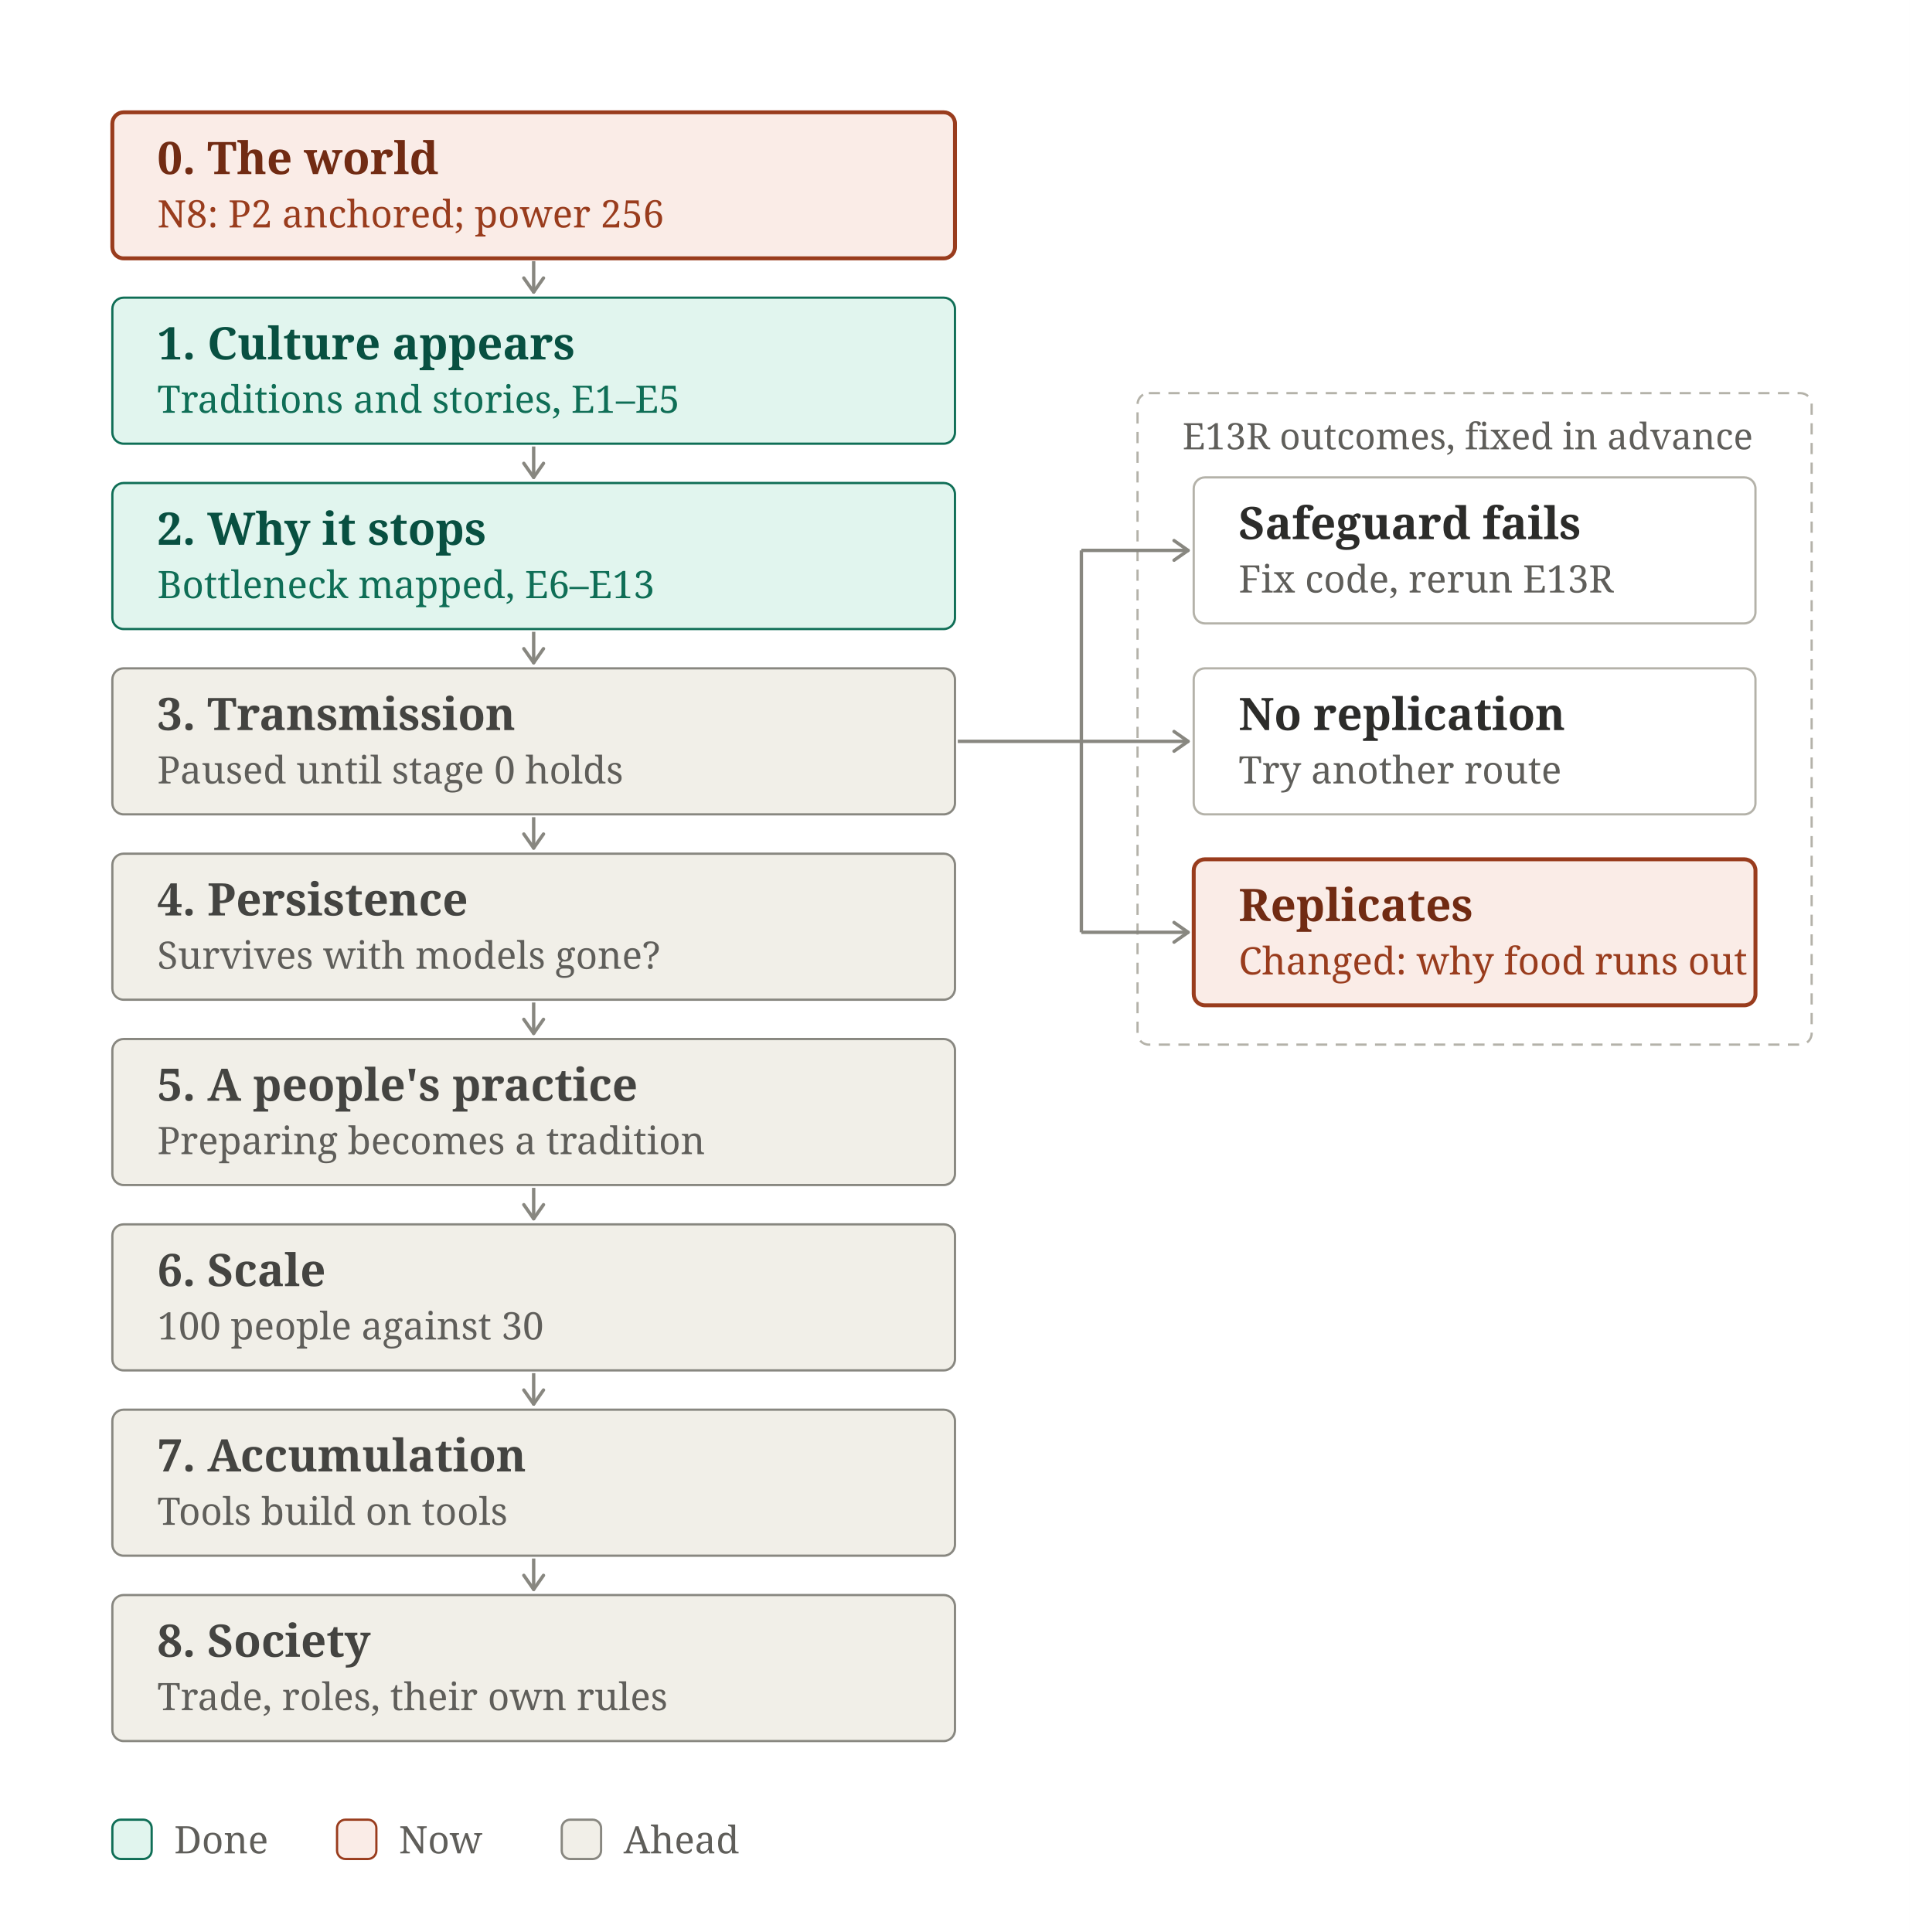
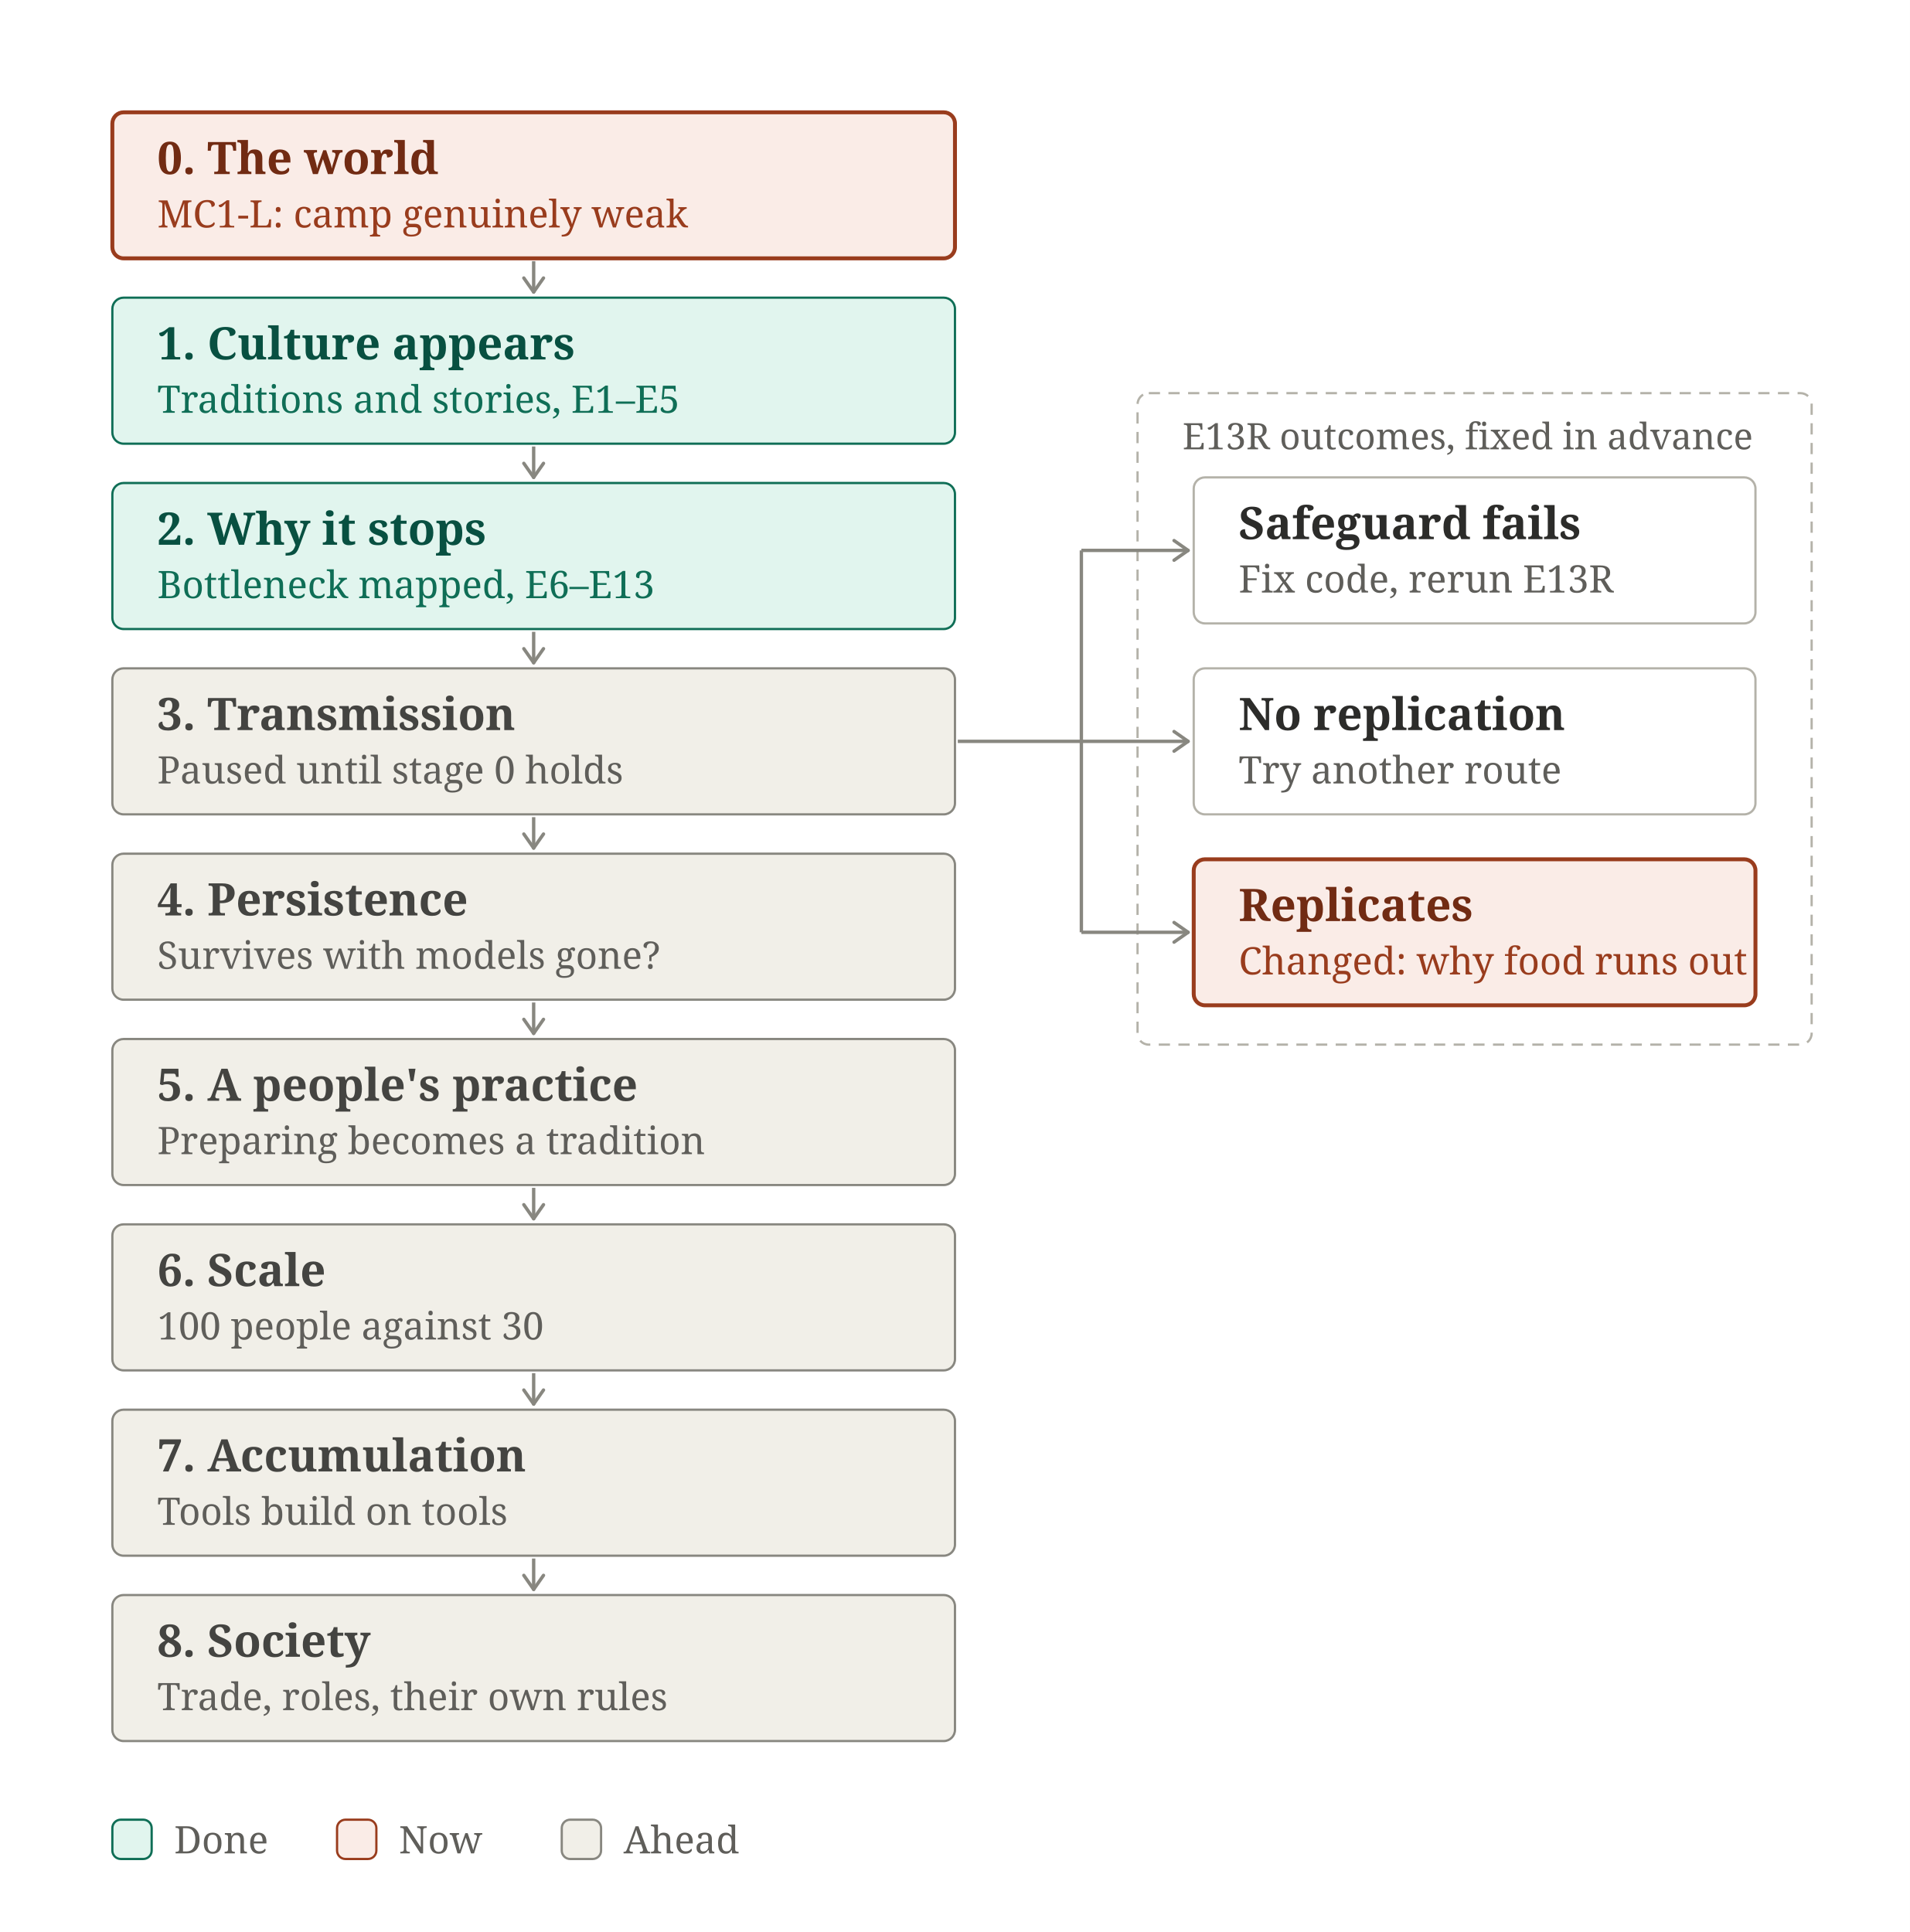
<svg xmlns="http://www.w3.org/2000/svg" width="680" height="688" viewBox="0 0 680 688" font-family="Garamond, Georgia, serif" role="img">
  <rect width="680" height="688" fill="#FFFFFF" />
  <rect x="405" y="140" width="240" height="232" rx="4" fill="none" stroke="#B4B2A9" stroke-width="0.8" stroke-dasharray="4 3" />
  <text x="421" y="160" font-size="13" fill="#5F5E5A">E13R outcomes, fixed in advance</text>
  <line x1="190" y1="93" x2="190" y2="104" stroke="#888780" stroke-width="1.2" />
  <line x1="186.5" y1="99.0" x2="190" y2="104" stroke="#888780" stroke-width="1.2" stroke-linecap="round" />
  <line x1="193.5" y1="99.0" x2="190" y2="104" stroke="#888780" stroke-width="1.2" stroke-linecap="round" />
  <line x1="190" y1="159" x2="190" y2="170" stroke="#888780" stroke-width="1.2" />
  <line x1="186.5" y1="165.0" x2="190" y2="170" stroke="#888780" stroke-width="1.2" stroke-linecap="round" />
  <line x1="193.5" y1="165.0" x2="190" y2="170" stroke="#888780" stroke-width="1.2" stroke-linecap="round" />
  <line x1="190" y1="225" x2="190" y2="236" stroke="#888780" stroke-width="1.2" />
  <line x1="186.5" y1="231.0" x2="190" y2="236" stroke="#888780" stroke-width="1.2" stroke-linecap="round" />
  <line x1="193.5" y1="231.0" x2="190" y2="236" stroke="#888780" stroke-width="1.2" stroke-linecap="round" />
  <line x1="190" y1="291" x2="190" y2="302" stroke="#888780" stroke-width="1.2" />
  <line x1="186.5" y1="297.0" x2="190" y2="302" stroke="#888780" stroke-width="1.2" stroke-linecap="round" />
  <line x1="193.5" y1="297.0" x2="190" y2="302" stroke="#888780" stroke-width="1.2" stroke-linecap="round" />
  <line x1="190" y1="357" x2="190" y2="368" stroke="#888780" stroke-width="1.2" />
  <line x1="186.5" y1="363.0" x2="190" y2="368" stroke="#888780" stroke-width="1.2" stroke-linecap="round" />
  <line x1="193.5" y1="363.0" x2="190" y2="368" stroke="#888780" stroke-width="1.2" stroke-linecap="round" />
  <line x1="190" y1="423" x2="190" y2="434" stroke="#888780" stroke-width="1.2" />
  <line x1="186.5" y1="429.0" x2="190" y2="434" stroke="#888780" stroke-width="1.2" stroke-linecap="round" />
  <line x1="193.5" y1="429.0" x2="190" y2="434" stroke="#888780" stroke-width="1.2" stroke-linecap="round" />
  <line x1="190" y1="489" x2="190" y2="500" stroke="#888780" stroke-width="1.2" />
  <line x1="186.5" y1="495.0" x2="190" y2="500" stroke="#888780" stroke-width="1.2" stroke-linecap="round" />
  <line x1="193.5" y1="495.0" x2="190" y2="500" stroke="#888780" stroke-width="1.2" stroke-linecap="round" />
  <line x1="190" y1="555" x2="190" y2="566" stroke="#888780" stroke-width="1.2" />
  <line x1="186.5" y1="561.0" x2="190" y2="566" stroke="#888780" stroke-width="1.2" stroke-linecap="round" />
  <line x1="193.5" y1="561.0" x2="190" y2="566" stroke="#888780" stroke-width="1.2" stroke-linecap="round" />
  <line x1="341" y1="264" x2="385" y2="264" stroke="#888780" stroke-width="1.2" />
  <line x1="385" y1="196" x2="385" y2="332" stroke="#888780" stroke-width="1.2" />
  <line x1="385" y1="196" x2="423" y2="196" stroke="#888780" stroke-width="1.2" />
  <line x1="418.0" y1="199.5" x2="423" y2="196" stroke="#888780" stroke-width="1.2" stroke-linecap="round" />
  <line x1="418.0" y1="192.5" x2="423" y2="196" stroke="#888780" stroke-width="1.2" stroke-linecap="round" />
  <line x1="385" y1="264" x2="423" y2="264" stroke="#888780" stroke-width="1.2" />
  <line x1="418.0" y1="267.5" x2="423" y2="264" stroke="#888780" stroke-width="1.2" stroke-linecap="round" />
  <line x1="418.0" y1="260.5" x2="423" y2="264" stroke="#888780" stroke-width="1.2" stroke-linecap="round" />
  <line x1="385" y1="332" x2="423" y2="332" stroke="#888780" stroke-width="1.2" />
  <line x1="418.0" y1="335.5" x2="423" y2="332" stroke="#888780" stroke-width="1.2" stroke-linecap="round" />
  <line x1="418.0" y1="328.5" x2="423" y2="332" stroke="#888780" stroke-width="1.2" stroke-linecap="round" />
  <rect x="40" y="40" width="300" height="52" rx="4" fill="#FAECE7" stroke="#993C1D" stroke-width="1.4" />
  <text x="56" y="62" font-size="16" font-weight="bold" fill="#712B13">0. The world</text>
-   <text x="56" y="81" font-size="13.5" fill="#993C1D">N8: P2 anchored; power 256</text>
+   <text x="56" y="81" font-size="13.5" fill="#993C1D">MC1-L: camp genuinely weak</text>
  <rect x="40" y="106" width="300" height="52" rx="4" fill="#E1F5EE" stroke="#0F6E56" stroke-width="0.8" />
  <text x="56" y="128" font-size="16" font-weight="bold" fill="#085041">1. Culture appears</text>
  <text x="56" y="147" font-size="13.5" fill="#0F6E56">Traditions and stories, E1–E5</text>
  <rect x="40" y="172" width="300" height="52" rx="4" fill="#E1F5EE" stroke="#0F6E56" stroke-width="0.8" />
  <text x="56" y="194" font-size="16" font-weight="bold" fill="#085041">2. Why it stops</text>
  <text x="56" y="213" font-size="13.5" fill="#0F6E56">Bottleneck mapped, E6–E13</text>
  <rect x="40" y="238" width="300" height="52" rx="4" fill="#F1EFE8" stroke="#888780" stroke-width="0.8" />
  <text x="56" y="260" font-size="16" font-weight="bold" fill="#444441">3. Transmission</text>
  <text x="56" y="279" font-size="13.5" fill="#5F5E5A">Paused until stage 0 holds</text>
  <rect x="40" y="304" width="300" height="52" rx="4" fill="#F1EFE8" stroke="#888780" stroke-width="0.8" />
  <text x="56" y="326" font-size="16" font-weight="bold" fill="#444441">4. Persistence</text>
  <text x="56" y="345" font-size="13.5" fill="#5F5E5A">Survives with models gone?</text>
  <rect x="40" y="370" width="300" height="52" rx="4" fill="#F1EFE8" stroke="#888780" stroke-width="0.8" />
  <text x="56" y="392" font-size="16" font-weight="bold" fill="#444441">5. A people's practice</text>
  <text x="56" y="411" font-size="13.5" fill="#5F5E5A">Preparing becomes a tradition</text>
  <rect x="40" y="436" width="300" height="52" rx="4" fill="#F1EFE8" stroke="#888780" stroke-width="0.8" />
  <text x="56" y="458" font-size="16" font-weight="bold" fill="#444441">6. Scale</text>
  <text x="56" y="477" font-size="13.5" fill="#5F5E5A">100 people against 30</text>
  <rect x="40" y="502" width="300" height="52" rx="4" fill="#F1EFE8" stroke="#888780" stroke-width="0.8" />
  <text x="56" y="524" font-size="16" font-weight="bold" fill="#444441">7. Accumulation</text>
  <text x="56" y="543" font-size="13.5" fill="#5F5E5A">Tools build on tools</text>
  <rect x="40" y="568" width="300" height="52" rx="4" fill="#F1EFE8" stroke="#888780" stroke-width="0.8" />
  <text x="56" y="590" font-size="16" font-weight="bold" fill="#444441">8. Society</text>
  <text x="56" y="609" font-size="13.5" fill="#5F5E5A">Trade, roles, their own rules</text>
  <rect x="425" y="170" width="200" height="52" rx="4" fill="#FFFFFF" stroke="#B4B2A9" stroke-width="0.8" />
  <text x="441" y="192" font-size="16" font-weight="bold" fill="#2C2C2A">Safeguard fails</text>
  <text x="441" y="211" font-size="13.5" fill="#5F5E5A">Fix code, rerun E13R</text>
  <rect x="425" y="238" width="200" height="52" rx="4" fill="#FFFFFF" stroke="#B4B2A9" stroke-width="0.8" />
  <text x="441" y="260" font-size="16" font-weight="bold" fill="#2C2C2A">No replication</text>
  <text x="441" y="279" font-size="13.5" fill="#5F5E5A">Try another route</text>
  <rect x="425" y="306" width="200" height="52" rx="4" fill="#FAECE7" stroke="#993C1D" stroke-width="1.4" />
  <text x="441" y="328" font-size="16" font-weight="bold" fill="#712B13">Replicates</text>
  <text x="441" y="347" font-size="13.5" fill="#993C1D">Changed: why food runs out</text>
  <rect x="40" y="648" width="14" height="14" rx="3" fill="#E1F5EE" stroke="#0F6E56" stroke-width="0.8" />
  <text x="62" y="660" font-size="13.5" fill="#5F5E5A">Done</text>
  <rect x="120" y="648" width="14" height="14" rx="3" fill="#FAECE7" stroke="#993C1D" stroke-width="0.8" />
  <text x="142" y="660" font-size="13.5" fill="#5F5E5A">Now</text>
  <rect x="200" y="648" width="14" height="14" rx="3" fill="#F1EFE8" stroke="#888780" stroke-width="0.8" />
  <text x="222" y="660" font-size="13.5" fill="#5F5E5A">Ahead</text>
</svg>
